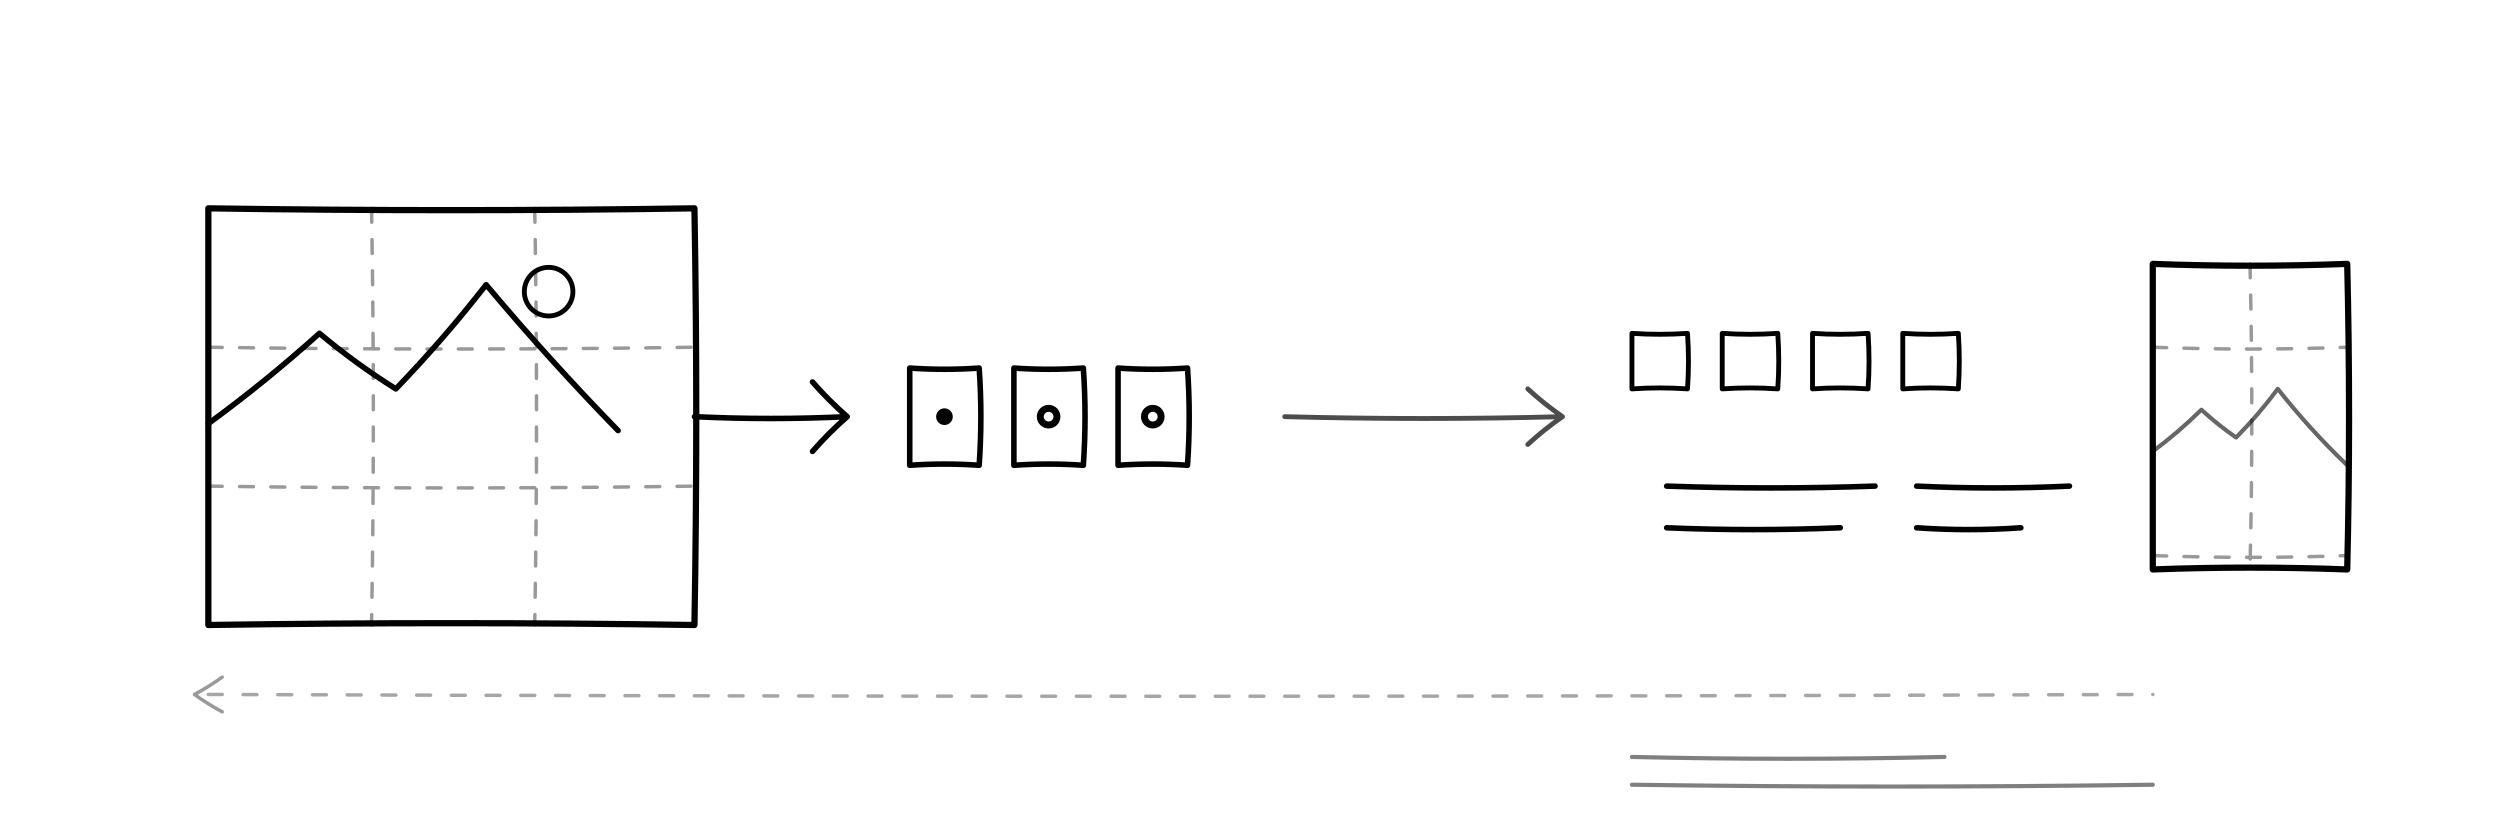
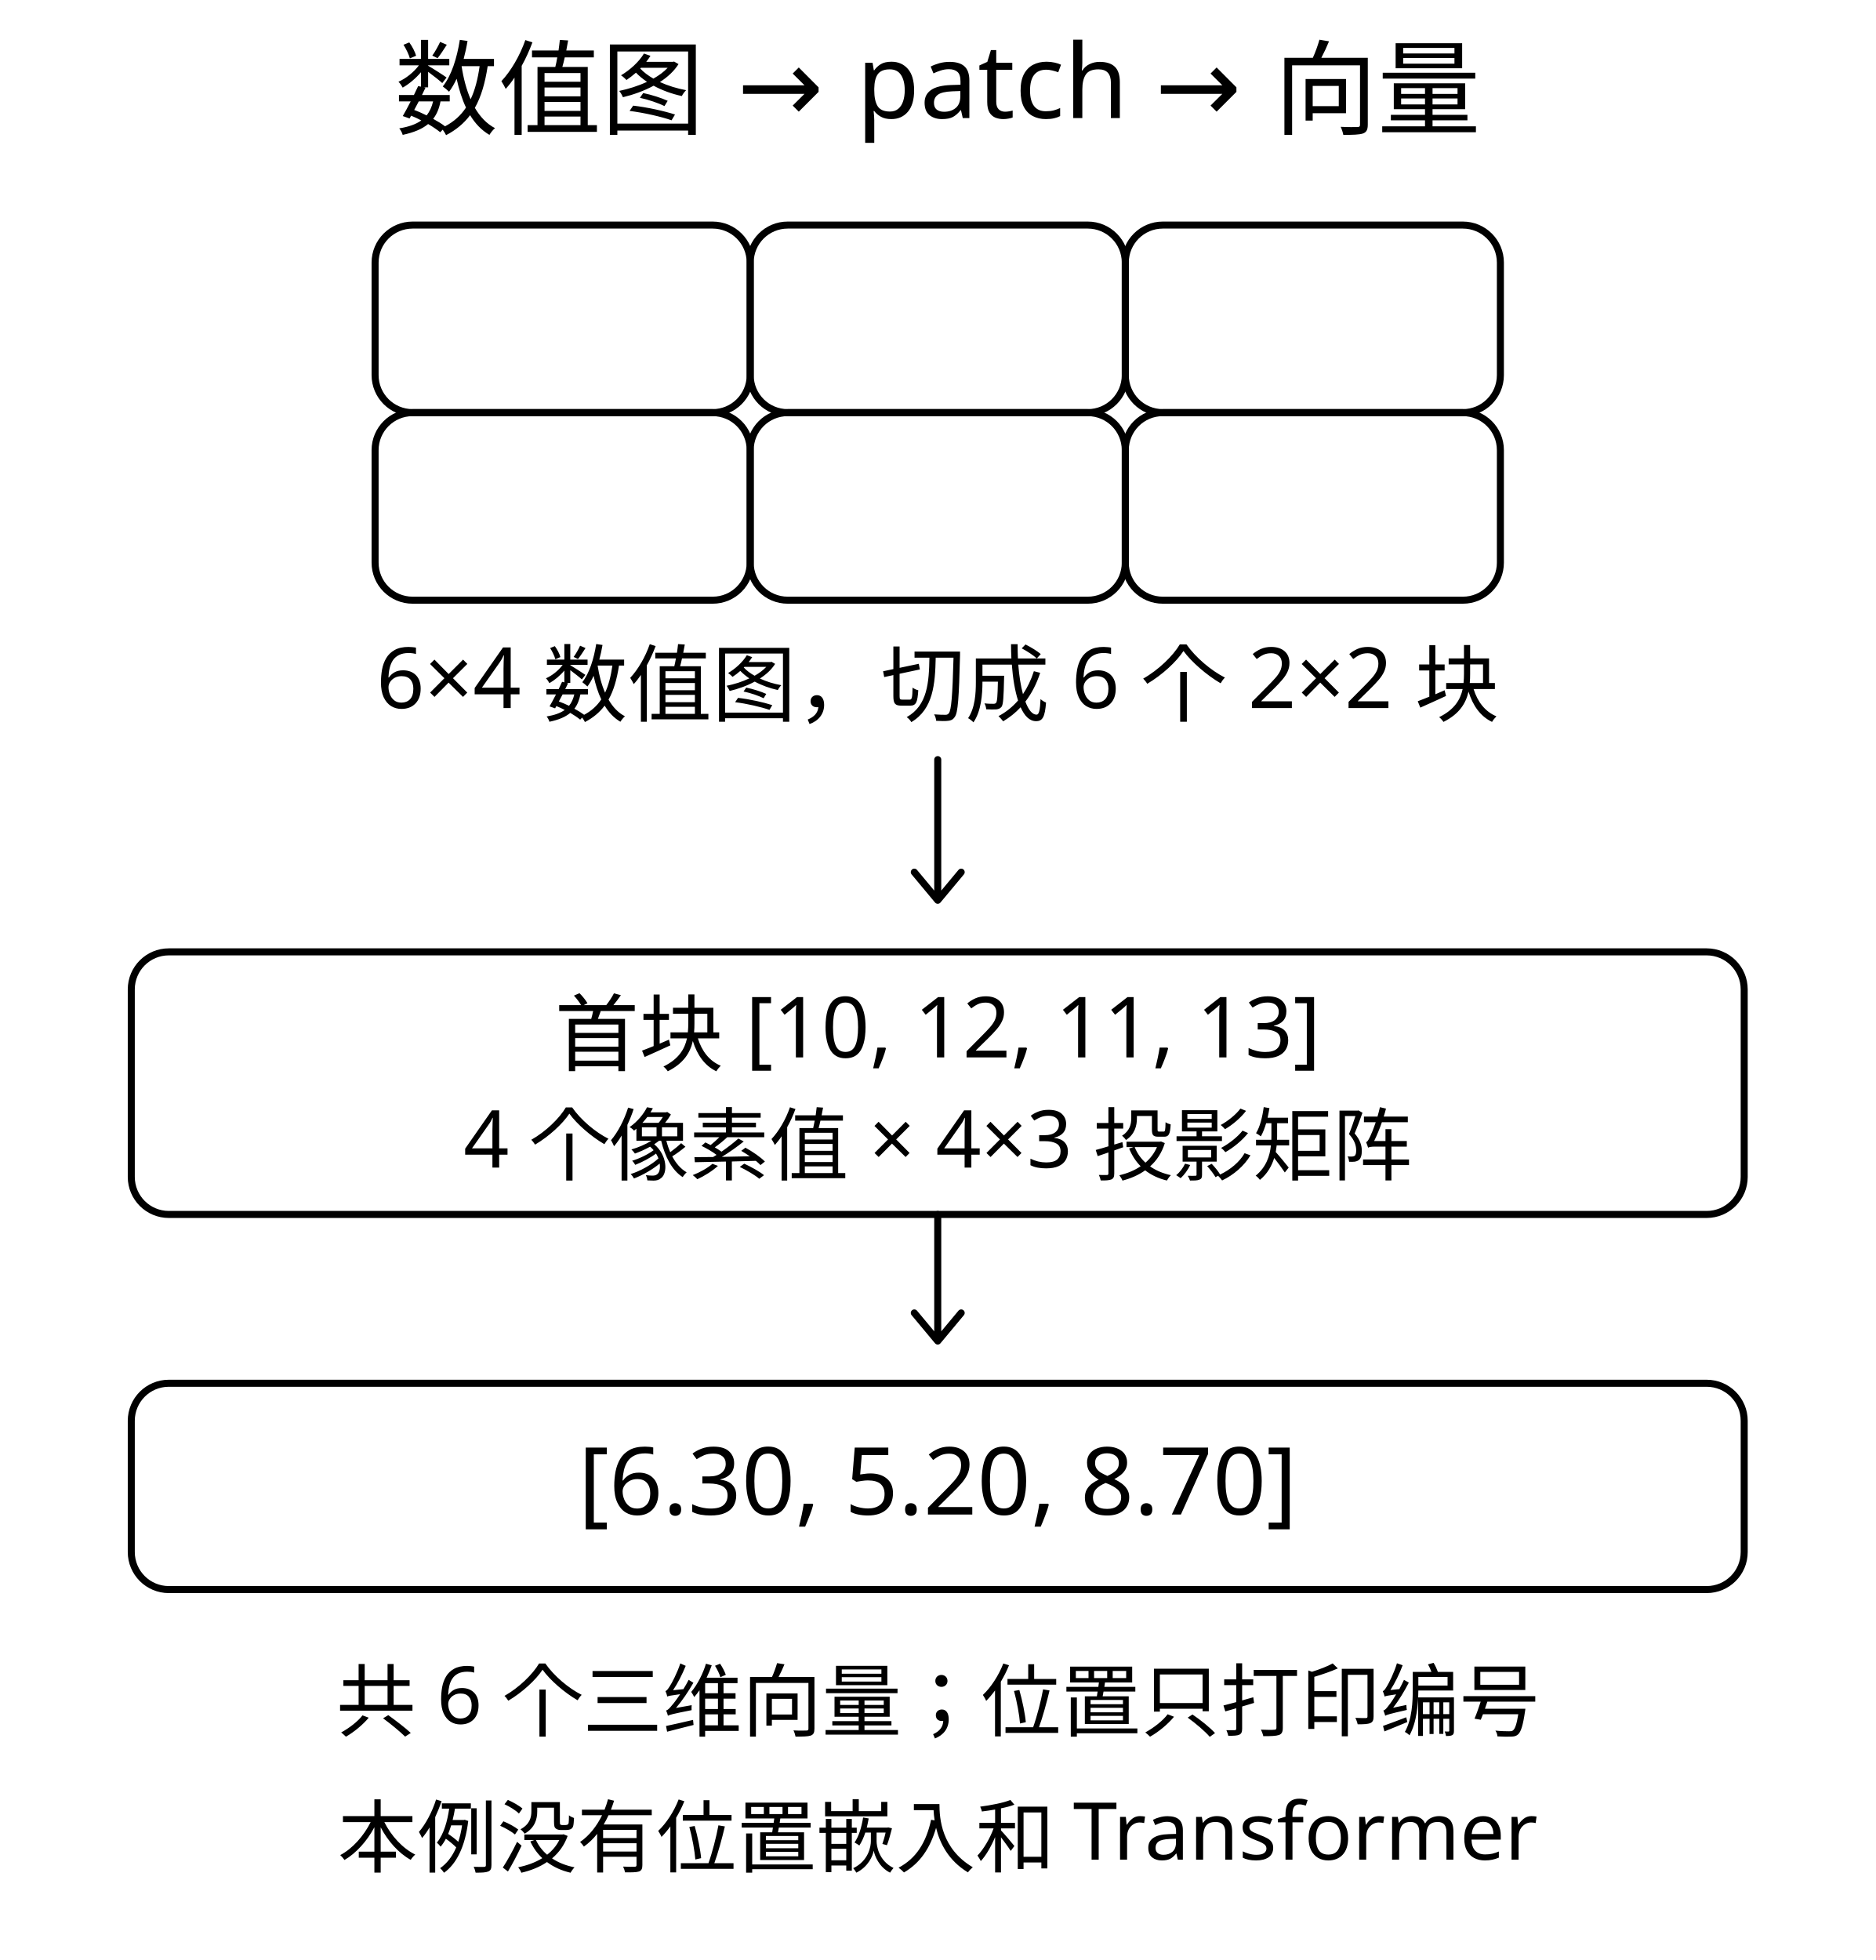
- <svg xmlns="http://www.w3.org/2000/svg" viewBox="0 0 720 240" fill="none" stroke="currentColor" stroke-width="2" stroke-linecap="round" stroke-linejoin="round">
-   <path d="M60 60q70 1.05 140 0q1.05 60 0 120q-70 -1.05 -140 0Z" stroke-width="1.8" />
-   <path d="M60 122q16.66 -12.19 32 -26q10.44 8.77 22 16q13.79 -14.31 26 -30q18.22 21.7 38 42" stroke-width="1.6" />
-   <circle cx="158" cy="84" r="7" stroke-width="1.4" />
-   <path d="M60 100q70 1.05 140 0M60 140q70 1.05 140 0M107 60q1.05 60 0 120M154 60q1.05 60 0 120" stroke-width="1" stroke-dasharray="4 5" opacity=".4" />
-   <path d="M200 120q22 1.05 44 0M234 110q4.65 5.35 10 10q-5.35 4.65 -10 10" stroke-width="1.6" />
-   <path d="M262 106q10 0.7 20 0q0.98 14 0 28q-10 -0.7 -20 0ZM292 106q10 0.7 20 0q0.98 14 0 28q-10 -0.7 -20 0ZM322 106q10 0.7 20 0q0.98 14 0 28q-10 -0.7 -20 0Z" stroke-width="1.6" />
-   <circle cx="272" cy="120" r="2.4" fill="currentColor" stroke="none" />
-   <circle cx="302" cy="120" r="2.4" />
-   <circle cx="332" cy="120" r="2.4" />
-   <path d="M370 120q40 1.05 80 0M440 112q4.72 4.35 10 8q-5.28 3.65 -10 8" stroke-width="1.4" opacity=".7" />
-   <path d="M470 96q8 0.56 16 0q0.56 8 0 16q-8 -0.56 -16 0ZM496 96q8 0.56 16 0q0.56 8 0 16q-8 -0.56 -16 0ZM522 96q8 0.56 16 0q0.56 8 0 16q-8 -0.56 -16 0ZM548 96q8 0.56 16 0q0.56 8 0 16q-8 -0.56 -16 0Z" stroke-width="1.4" />
-   <path d="M480 140q30 1.05 60 0M552 140q22 1.05 44 0M480 152q25 1.05 50 0M552 152q15 1.05 30 0" stroke-width="1.6" />
-   <path d="M620 76q28 1.05 56 0q1.05 44 0 88q-28 -1.05 -56 0Z" stroke-width="1.8" />
-   <path d="M620 130q7.42 -5.51 14 -12q4.72 4.35 10 8q6.49 -6.58 12 -14q9.23 11.7 20 22" stroke-width="1.2" opacity=".6" />
-   <path d="M620 100q28 1.05 56 0M620 160q28 1.05 56 0M648 76q1.05 44 0 88" stroke-width="1" stroke-dasharray="4 5" opacity=".4" />
-   <path d="M60 200q280 1.05 560 0" stroke-width="1" stroke-dasharray="4 6" opacity=".35" />
-   <path d="M470 226q75 1.05 150 0M470 218q45 1.05 90 0" stroke-width="1.2" opacity=".5" />
-   <path d="M56 200q4.17 -2.22 8 -5M56 200q3.83 2.78 8 5" stroke-width="1" opacity=".4" />
+ <svg xmlns="http://www.w3.org/2000/svg" viewBox="0 0 400 418" role="img" aria-label="切块与投影：六乘四数值图生成六个三维向量" fill="none" stroke="currentColor" stroke-width="1.5" stroke-linecap="round" stroke-linejoin="round" font-family="sans-serif" class="llm-explainer">
+   <text x="200" y="27" text-anchor="middle" font-size="22" fill="currentColor" stroke="none">数值图 → patch → 向量</text>
+   <rect x="80" y="48" width="80" height="40" rx="8" />
+   <rect x="160" y="48" width="80" height="40" rx="8" />
+   <rect x="240" y="48" width="80" height="40" rx="8" />
+   <rect x="80" y="88" width="80" height="40" rx="8" />
+   <rect x="160" y="88" width="80" height="40" rx="8" />
+   <rect x="240" y="88" width="80" height="40" rx="8" />
+   <text x="200" y="151" text-anchor="middle" font-size="18" fill="currentColor" stroke="none">6×4 数值图，切成 6 个 2×2 块</text>
+   <path d="M200 162V192m-5 -6 5 6 5 -6" />
+   <rect x="28" y="203" width="344" height="56" rx="8" />
+   <text x="200" y="227" text-anchor="middle" font-size="18" fill="currentColor" stroke="none">首块 [10, 12, 11, 13]</text>
+   <text x="200" y="249" text-anchor="middle" font-size="17" fill="currentColor" stroke="none">4 个像素值 × 4×3 投影矩阵</text>
+   <path d="M200 259V286m-5 -6 5 6 5 -6" />
+   <rect x="28" y="295" width="344" height="44" rx="8" />
+   <text x="200" y="323" text-anchor="middle" font-size="20" fill="currentColor" stroke="none">[6.30, 5.20, 8.70]</text>
+   <text x="200" y="369" text-anchor="middle" font-size="17" fill="currentColor" stroke="none">共 6 个三维向量；位置只打印编号</text>
+   <text x="200" y="398" text-anchor="middle" font-size="17" fill="currentColor" stroke="none">本例没有位置嵌入和 Transformer</text>
</svg>
